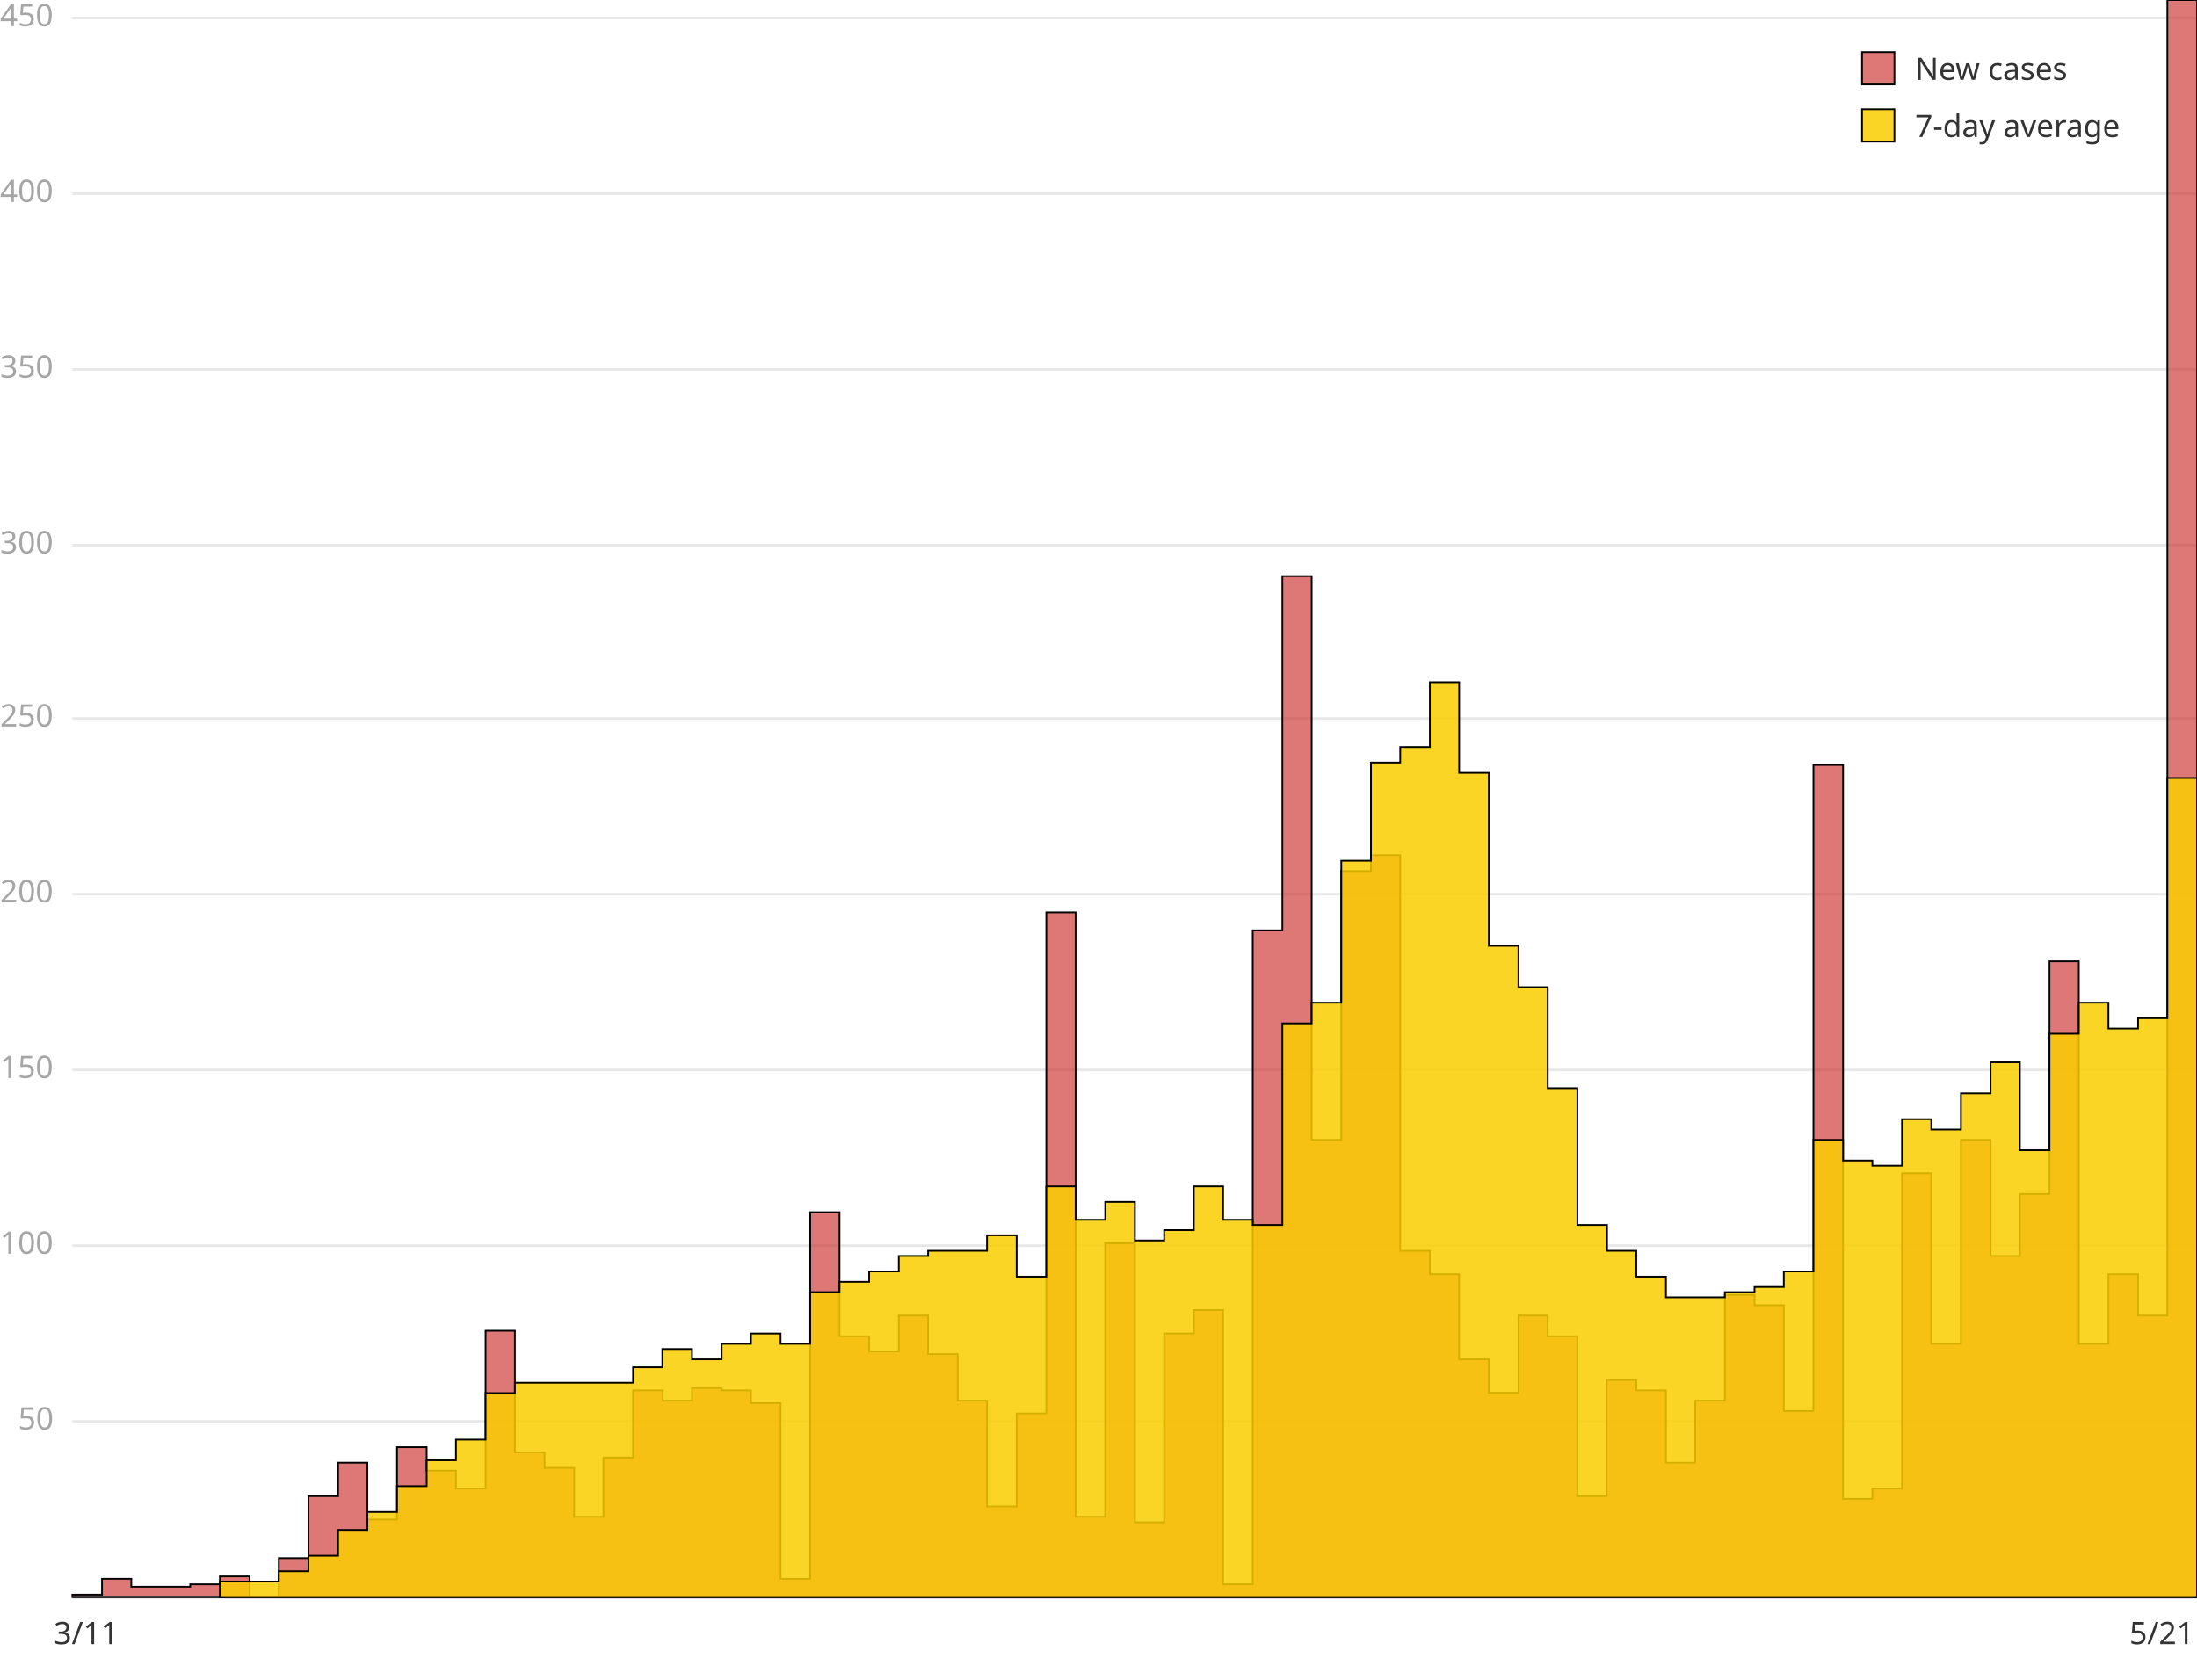
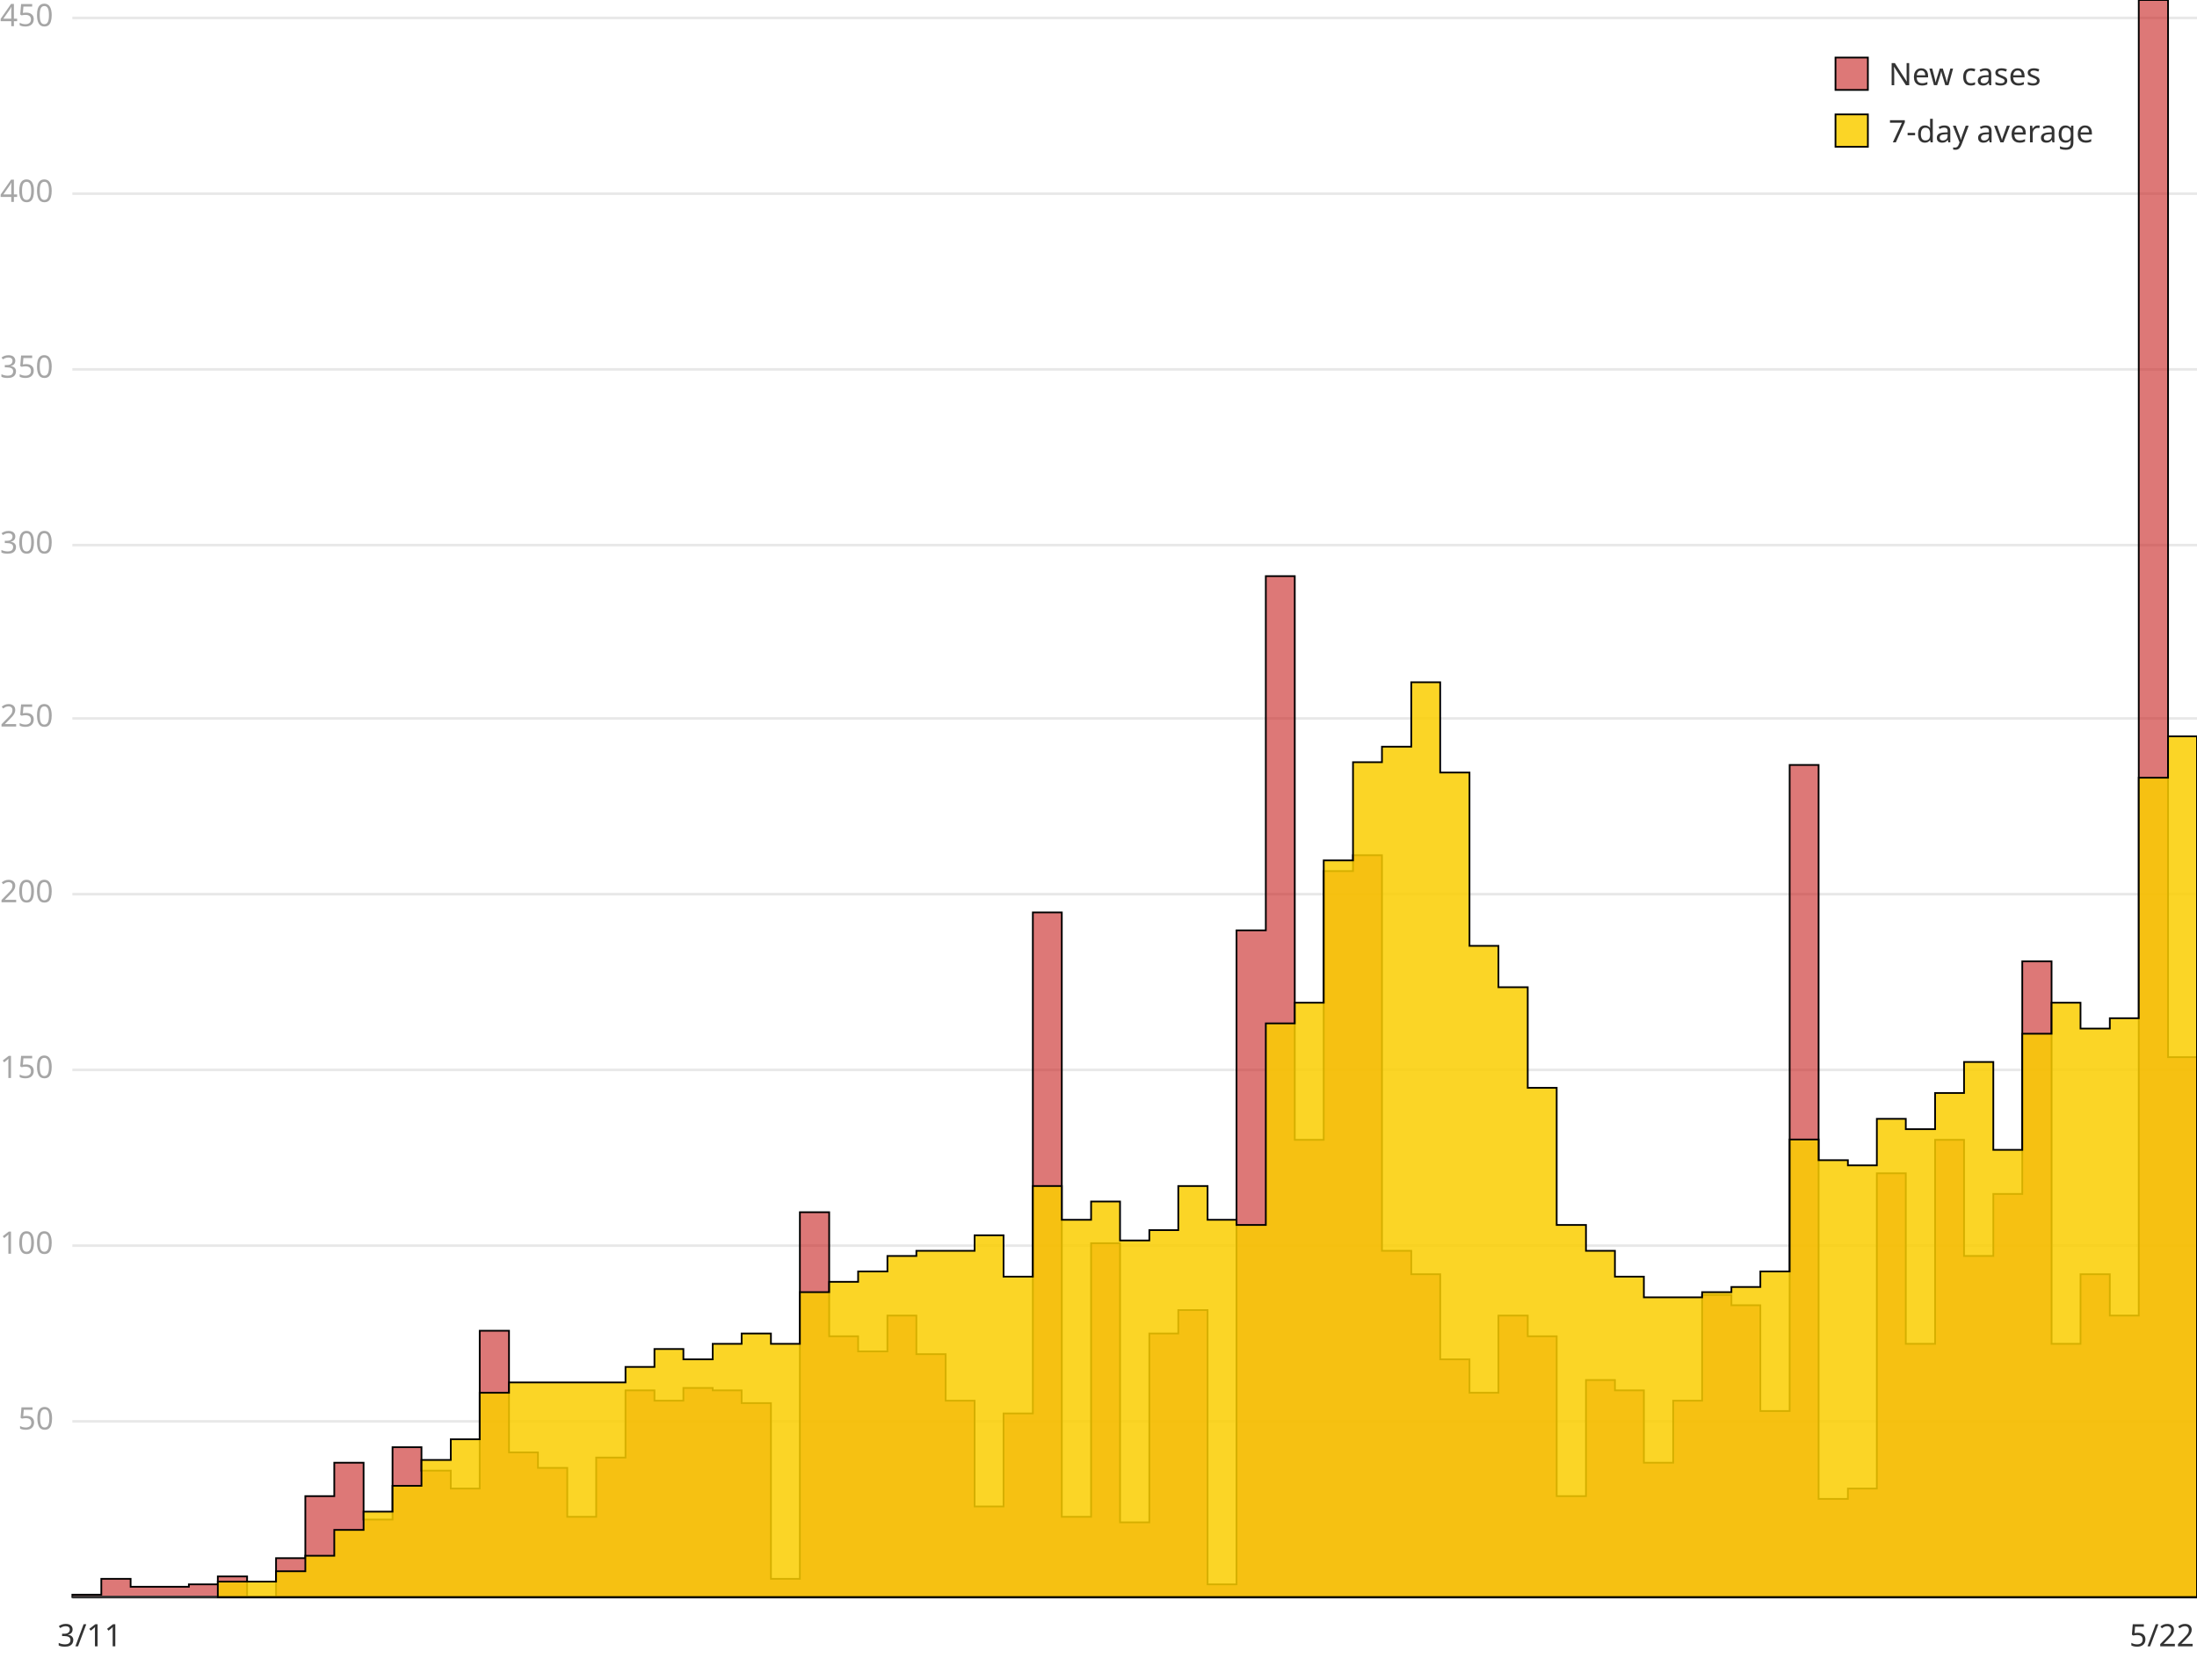
<svg xmlns="http://www.w3.org/2000/svg" xmlns:xlink="http://www.w3.org/1999/xlink" version="1.1" id="Layer_1" x="0px" y="0px" viewBox="0 0 637.5 487.5" style="enable-background:new 0 0 637.5 487.5;" xml:space="preserve">
  <style type="text/css">
	.st0{clip-path:url(#SVGID_2_);}
	.st1{clip-path:url(#SVGID_4_);fill:none;stroke:#E8E8E8;stroke-width:0.75;stroke-miterlimit:10;}
	.st2{clip-path:url(#SVGID_4_);fill:#C71E1D;}
	.st3{clip-path:url(#SVGID_4_);}
	.st4{fill:#C71E1D;fill-opacity:0.6;stroke:#000000;stroke-width:0.5;stroke-miterlimit:10;}
	.st5{clip-path:url(#SVGID_4_);fill:none;stroke:#333333;stroke-width:0.75;stroke-miterlimit:10;}
	.st6{fill:#A6A6A6;}
	.st7{font-family:'Roboto-Regular';}
	.st8{font-size:9px;}
	.st9{fill:#FACE00;fill-opacity:0.85;stroke:#000000;stroke-width:0.5;stroke-miterlimit:10;}
	.st10{fill:#333333;}
</style>
  <g>
    <defs>
      <rect id="SVGID_1_" width="637.5" height="487.5" />
    </defs>
    <clipPath id="SVGID_2_">
      <use xlink:href="#SVGID_1_" style="overflow:visible;" />
    </clipPath>
    <g class="st0">
      <defs>
        <rect id="SVGID_3_" width="637.5" height="483" />
      </defs>
      <clipPath id="SVGID_4_">
        <use xlink:href="#SVGID_3_" style="overflow:visible;" />
      </clipPath>
      <line class="st1" x1="21" y1="5.2" x2="637.5" y2="5.2" />
      <line class="st1" x1="21" y1="56.2" x2="637.5" y2="56.2" />
      <line class="st1" x1="21" y1="107.2" x2="637.5" y2="107.2" />
      <line class="st1" x1="21" y1="158.2" x2="637.5" y2="158.2" />
      <line class="st1" x1="21" y1="208.5" x2="637.5" y2="208.5" />
      <line class="st1" x1="21" y1="259.5" x2="637.5" y2="259.5" />
      <line class="st1" x1="21" y1="310.5" x2="637.5" y2="310.5" />
      <line class="st1" x1="21" y1="361.5" x2="637.5" y2="361.5" />
      <line class="st1" x1="21" y1="412.5" x2="637.5" y2="412.5" />
-       <path class="st2" d="M72.4,463.5h8.6H72.4z" />
+       <path class="st2" d="M71.7,463.5h8.4H71.7z" />
      <g class="st3">
-         <polygon class="st4" points="63.8,459.8 55.2,459.8 55.2,460.5 46.7,460.5 38.1,460.5 38.1,458.2 29.6,458.2 29.6,462.8      21,462.8 21,463.5 29.6,463.5 38.1,463.5 46.7,463.5 55.2,463.5 63.8,463.5 72.4,463.5 72.4,457.5 63.8,457.5    " />
-         <polygon class="st4" points="628.9,0 628.9,381.8 620.4,381.8 620.4,369.8 611.8,369.8 611.8,390 603.2,390 603.2,279 594.7,279      594.7,346.5 586.1,346.5 586.1,364.5 577.6,364.5 577.6,330.8 569,330.8 569,390 560.4,390 560.4,340.5 551.9,340.5 551.9,432      543.3,432 543.3,435 534.8,435 534.8,222 526.2,222 526.2,409.5 517.6,409.5 517.6,378.8 509.1,378.8 509.1,375.8 500.5,375.8      500.5,406.5 491.9,406.5 491.9,424.5 483.4,424.5 483.4,403.5 474.8,403.5 474.8,400.5 466.2,400.5 466.2,434.2 457.7,434.2      457.7,387.8 449.1,387.8 449.1,381.8 440.6,381.8 440.6,404.2 432,404.2 432,394.5 423.4,394.5 423.4,369.8 414.9,369.8      414.9,363 406.3,363 406.3,248.2 397.8,248.2 397.8,252.8 389.2,252.8 389.2,330.8 380.6,330.8 380.6,167.2 372.1,167.2      372.1,270 363.5,270 363.5,459.8 354.9,459.8 354.9,380.2 346.4,380.2 346.4,387 337.8,387 337.8,441.8 329.3,441.8 329.3,360.8      320.7,360.8 320.7,440.2 312.1,440.2 312.1,264.8 303.6,264.8 303.6,410.2 295,410.2 295,437.2 286.4,437.2 286.4,406.5      277.9,406.5 277.9,393 269.3,393 269.3,381.8 260.8,381.8 260.8,392.2 252.2,392.2 252.2,387.8 243.6,387.8 243.6,351.8      235.1,351.8 235.1,458.2 226.5,458.2 226.5,407.2 217.9,407.2 217.9,403.5 209.4,403.5 209.4,402.8 200.8,402.8 200.8,406.5      192.3,406.5 192.3,403.5 183.7,403.5 183.7,423 175.1,423 175.1,440.2 166.6,440.2 166.6,426 158,426 158,421.5 149.4,421.5      149.4,386.2 140.9,386.2 140.9,432 132.3,432 132.3,426.8 123.8,426.8 123.8,420 115.2,420 115.2,441 106.6,441 106.6,424.5      98.1,424.5 98.1,434.2 89.5,434.2 89.5,452.2 80.9,452.2 80.9,463.5 89.5,463.5 98.1,463.5 106.6,463.5 115.2,463.5 123.8,463.5      132.3,463.5 132.3,463.5 140.9,463.5 140.9,463.5 149.4,463.5 149.4,463.5 158,463.5 158,463.5 166.6,463.5 166.6,463.5      175.1,463.5 175.1,463.5 183.7,463.5 183.7,463.5 192.2,463.5 192.3,463.5 200.8,463.5 200.8,463.5 209.4,463.5 209.4,463.5      217.9,463.5 217.9,463.5 226.5,463.5 226.5,463.5 235.1,463.5 235.1,463.5 243.6,463.5 243.6,463.5 252.2,463.5 252.2,463.5      260.8,463.5 260.8,463.5 269.3,463.5 269.3,463.5 277.9,463.5 277.9,463.5 286.4,463.5 286.4,463.5 295,463.5 295,463.5      303.6,463.5 303.6,463.5 312.1,463.5 312.1,463.5 320.7,463.5 320.7,463.5 329.2,463.5 329.3,463.5 337.8,463.5 337.8,463.5      346.4,463.5 346.4,463.5 354.9,463.5 354.9,463.5 363.5,463.5 363.5,463.5 372.1,463.5 372.1,463.5 380.6,463.5 380.6,463.5      389.2,463.5 389.2,463.5 397.8,463.5 397.8,463.5 406.3,463.5 406.3,463.5 414.9,463.5 414.9,463.5 423.4,463.5 423.4,463.5      432,463.5 432,463.5 440.6,463.5 440.6,463.5 449.1,463.5 449.1,463.5 457.7,463.5 457.7,463.5 466.2,463.5 466.3,463.5      474.8,463.5 474.8,463.5 483.4,463.5 483.4,463.5 491.9,463.5 491.9,463.5 500.5,463.5 500.5,463.5 509.1,463.5 509.1,463.5      517.6,463.5 526.2,463.5 534.8,463.5 543.3,463.5 551.9,463.5 560.4,463.5 569,463.5 577.6,463.5 586.1,463.5 594.7,463.5      603.2,463.5 611.8,463.5 620.4,463.5 628.9,463.5 637.5,463.5 637.5,0    " />
+         <polygon class="st4" points="63.2,459.8 54.8,459.8 54.8,460.5 46.3,460.5 37.9,460.5 37.9,458.2 29.4,458.2 29.4,462.8      21,462.8 21,463.5 29.4,463.5 29.4,463.5 37.9,463.5 46.3,463.5 54.8,463.5 63.2,463.5 63.2,463.5 71.7,463.5 71.7,457.5      63.2,457.5    " />
+         <polygon class="st4" points="629.1,306.8 629.1,0 620.6,0 620.6,381.8 612.2,381.8 612.2,369.8 603.7,369.8 603.7,390 595.3,390      595.3,279 586.8,279 586.8,346.5 578.4,346.5 578.4,364.5 569.9,364.5 569.9,330.8 561.5,330.8 561.5,390 553,390 553,340.5      544.6,340.5 544.6,432 536.2,432 536.2,435 527.7,435 527.7,222 519.3,222 519.3,409.5 510.8,409.5 510.8,378.8 502.4,378.8      502.4,375.8 493.9,375.8 493.9,406.5 485.5,406.5 485.5,424.5 477,424.5 477,403.5 468.6,403.5 468.6,400.5 460.2,400.5      460.2,434.2 451.7,434.2 451.7,387.8 443.3,387.8 443.3,381.8 434.8,381.8 434.8,404.2 426.4,404.2 426.4,394.5 417.9,394.5      417.9,369.8 409.5,369.8 409.5,363 401,363 401,248.2 392.6,248.2 392.6,252.8 384.1,252.8 384.1,330.8 375.7,330.8 375.7,167.2      367.3,167.2 367.3,270 358.8,270 358.8,459.8 350.4,459.8 350.4,380.2 341.9,380.2 341.9,387 333.5,387 333.5,441.8 325,441.8      325,360.8 316.6,360.8 316.6,440.2 308.1,440.2 308.1,264.8 299.7,264.8 299.7,410.2 291.2,410.2 291.2,437.2 282.8,437.2      282.8,406.5 274.4,406.5 274.4,393 265.9,393 265.9,381.8 257.5,381.8 257.5,392.2 249,392.2 249,387.8 240.6,387.8 240.6,351.8      232.1,351.8 232.1,458.2 223.7,458.2 223.7,407.2 215.2,407.2 215.2,403.5 206.8,403.5 206.8,402.8 198.3,402.8 198.3,406.5      189.9,406.5 189.9,403.5 181.5,403.5 181.5,423 173,423 173,440.2 164.6,440.2 164.6,426 156.1,426 156.1,421.5 147.7,421.5      147.7,386.2 139.2,386.2 139.2,432 130.8,432 130.8,426.8 122.3,426.8 122.3,420 113.9,420 113.9,441 105.5,441 105.5,424.5      97,424.5 97,434.2 88.6,434.2 88.6,452.2 80.1,452.2 80.1,463.5 88.6,463.5 97,463.5 97,463.5 105.5,463.5 113.9,463.5      122.3,463.5 130.8,463.5 130.8,463.5 139.2,463.5 147.7,463.5 156.1,463.5 164.6,463.5 164.6,463.5 173,463.5 181.5,463.5      189.9,463.5 198.3,463.5 198.3,463.5 206.8,463.5 215.2,463.5 223.7,463.5 232.1,463.5 232.1,463.5 240.6,463.5 249,463.5      257.5,463.5 257.5,463.5 265.9,463.5 265.9,463.5 274.4,463.5 282.8,463.5 291.2,463.5 299.7,463.5 299.7,463.5 308.1,463.5      316.6,463.5 325,463.5 333.5,463.5 333.5,463.5 341.9,463.5 350.4,463.5 358.8,463.5 367.3,463.5 367.3,463.5 375.7,463.5      384.1,463.5 392.6,463.5 401,463.5 401,463.5 409.5,463.5 417.9,463.5 426.4,463.5 434.8,463.5 434.8,463.5 443.3,463.5      451.7,463.5 460.2,463.5 468.6,463.5 468.6,463.5 477,463.5 485.5,463.5 493.9,463.5 502.4,463.5 502.4,463.5 510.8,463.5      519.3,463.5 527.7,463.5 527.7,463.5 536.2,463.5 536.2,463.5 544.6,463.5 544.6,463.5 553,463.5 561.5,463.5 561.5,463.5      569.9,463.5 569.9,463.5 578.4,463.5 578.4,463.5 586.8,463.5 595.3,463.5 595.3,463.5 603.7,463.5 603.7,463.5 612.2,463.5      612.2,463.5 620.6,463.5 629.1,463.5 629.1,463.5 637.5,463.5 637.5,306.8    " />
      </g>
      <line class="st5" x1="21" y1="463.5" x2="637.5" y2="463.5" />
    </g>
    <g class="st0">
      <text transform="matrix(1 0 0 1 5.2559 414.8496)" class="st6 st7 st8">50</text>
    </g>
    <g class="st0">
      <text transform="matrix(1 0 0 1 2.929688e-03 363.8496)" class="st6 st7 st8">100</text>
    </g>
    <g class="st0">
      <text transform="matrix(1 0 0 1 2.929688e-03 312.8496)" class="st6 st7 st8">150</text>
    </g>
    <g class="st0">
      <text transform="matrix(1 0 0 1 2.929688e-03 261.8496)" class="st6 st7 st8">200</text>
    </g>
    <g class="st0">
      <text transform="matrix(1 0 0 1 2.929688e-03 210.8496)" class="st6 st7 st8">250</text>
    </g>
    <g class="st0">
      <text transform="matrix(1 0 0 1 2.929688e-03 160.5996)" class="st6 st7 st8">300</text>
    </g>
    <g class="st0">
      <text transform="matrix(1 0 0 1 2.929688e-03 109.5996)" class="st6 st7 st8">350</text>
    </g>
    <g class="st0">
      <text transform="matrix(1 0 0 1 2.929688e-03 58.5996)" class="st6 st7 st8">400</text>
    </g>
    <g class="st0">
      <text transform="matrix(1 0 0 1 2.929688e-03 7.5996)" class="st6 st7 st8">450</text>
    </g>
  </g>
-   <polygon class="st9" points="628.9,225.8 628.9,295.5 620.4,295.5 620.4,298.5 611.8,298.5 611.8,291 603.2,291 603.2,300   594.7,300 594.7,333.8 586.1,333.8 586.1,308.3 577.6,308.3 577.6,317.3 569,317.3 569,327.8 560.4,327.8 560.4,324.8 551.9,324.8   551.9,338.3 543.3,338.3 543.3,336.8 534.8,336.8 534.8,330.8 526.2,330.8 526.2,369 517.6,369 517.6,373.5 509.1,373.5 509.1,375   500.5,375 500.5,376.5 491.9,376.5 491.9,376.5 483.4,376.5 483.4,370.5 474.8,370.5 474.8,363 466.3,363 466.3,355.5 457.7,355.5   457.7,315.8 449.1,315.8 449.1,286.5 440.6,286.5 440.6,274.5 432,274.5 432,224.3 423.4,224.3 423.4,198 414.9,198 414.9,216.8   406.3,216.8 406.3,221.3 397.8,221.3 397.8,249.8 389.2,249.8 389.2,291 380.6,291 380.6,297 372.1,297 372.1,355.5 363.5,355.5   363.5,354 354.9,354 354.9,344.3 346.4,344.3 346.4,357 337.8,357 337.8,360 329.3,360 329.3,348.8 320.7,348.8 320.7,354   312.1,354 312.1,344.3 303.6,344.3 303.6,370.5 295,370.5 295,358.5 286.4,358.5 286.4,363 277.9,363 277.9,363 269.3,363   269.3,364.5 260.8,364.5 260.8,369 252.2,369 252.2,372 243.6,372 243.6,375 235.1,375 235.1,390 226.5,390 226.5,387 217.9,387   217.9,390 209.4,390 209.4,394.5 200.8,394.5 200.8,391.5 192.2,391.5 192.2,396.8 183.7,396.8 183.7,401.3 175.1,401.3   175.1,401.3 166.6,401.3 166.6,401.3 158,401.3 158,401.3 149.4,401.3 149.4,404.3 140.9,404.3 140.9,417.8 132.3,417.8   132.3,423.8 123.8,423.8 123.8,431.3 115.2,431.3 115.2,438.8 106.6,438.8 106.6,444 98.1,444 98.1,451.5 89.5,451.5 89.5,456   80.9,456 80.9,459 72.4,459 63.8,459 63.8,463.5 72.4,463.5 80.9,463.5 89.5,463.5 98.1,463.5 106.6,463.5 115.2,463.5 123.8,463.5   132.3,463.5 132.3,463.5 140.9,463.5 140.9,463.5 149.4,463.5 149.4,463.5 158,463.5 158,463.5 166.6,463.5 166.6,463.5   175.1,463.5 175.1,463.5 183.7,463.5 183.7,463.5 192.2,463.5 192.3,463.5 200.8,463.5 200.8,463.5 209.4,463.5 209.4,463.5   217.9,463.5 217.9,463.5 226.5,463.5 226.5,463.5 235.1,463.5 235.1,463.5 243.6,463.5 243.6,463.5 252.2,463.5 252.2,463.5   260.8,463.5 260.8,463.5 269.3,463.5 269.3,463.5 277.9,463.5 277.9,463.5 286.4,463.5 286.4,463.5 295,463.5 295,463.5   303.6,463.5 303.6,463.5 312.1,463.5 312.1,463.5 320.7,463.5 320.7,463.5 329.2,463.5 329.3,463.5 337.8,463.5 337.8,463.5   346.4,463.5 346.4,463.5 354.9,463.5 354.9,463.5 363.5,463.5 363.5,463.5 372.1,463.5 372.1,463.5 380.6,463.5 380.6,463.5   389.2,463.5 389.2,463.5 397.8,463.5 397.8,463.5 406.3,463.5 406.3,463.5 414.9,463.5 414.9,463.5 423.4,463.5 423.4,463.5   432,463.5 432,463.5 440.6,463.5 440.6,463.5 449.1,463.5 449.1,463.5 457.7,463.5 457.7,463.5 466.2,463.5 466.3,463.5   474.8,463.5 474.8,463.5 483.4,463.5 483.4,463.5 491.9,463.5 491.9,463.5 500.5,463.5 500.5,463.5 509.1,463.5 509.1,463.5   517.6,463.5 526.2,463.5 534.8,463.5 543.3,463.5 551.9,463.5 560.4,463.5 569,463.5 577.6,463.5 586.1,463.5 594.7,463.5   603.2,463.5 611.8,463.5 620.4,463.5 628.9,463.5 637.5,463.5 637.5,225.8 " />
-   <text transform="matrix(1 0 0 1 555.6905 23.1687)" class="st10 st7 st8">New cases</text>
-   <rect x="540.3" y="15.1" class="st4" width="9.4" height="9.4" />
-   <text transform="matrix(1 0 0 1 555.6905 39.7532)" class="st10 st7 st8">7-day average</text>
-   <rect x="540.3" y="31.7" class="st9" width="9.4" height="9.4" />
+   <polygon class="st9" points="629.1,213.7 629.1,225.7 620.6,225.7 620.6,295.5 612.2,295.5 612.2,298.5 603.7,298.5 603.7,291   595.3,291 595.3,300 586.8,300 586.8,333.7 578.4,333.7 578.4,308.2 569.9,308.2 569.9,317.2 561.5,317.2 561.5,327.7 553,327.7   553,324.7 544.6,324.7 544.6,338.2 536.2,338.2 536.2,336.7 527.7,336.7 527.7,330.7 519.3,330.7 519.3,369 510.8,369 510.8,373.5   502.4,373.5 502.4,375 493.9,375 493.9,376.5 485.5,376.5 477,376.5 477,370.5 468.6,370.5 468.6,363 460.2,363 460.2,355.5   451.7,355.5 451.7,315.7 443.3,315.7 443.3,286.5 434.8,286.5 434.8,274.5 426.4,274.5 426.4,224.2 417.9,224.2 417.9,198   409.5,198 409.5,216.7 401,216.7 401,221.2 392.6,221.2 392.6,249.7 384.1,249.7 384.1,291 375.7,291 375.7,297 367.3,297   367.3,355.5 358.8,355.5 358.8,354 350.4,354 350.4,344.2 341.9,344.2 341.9,357 333.5,357 333.5,360 325,360 325,348.7   316.6,348.7 316.6,354 308.1,354 308.1,344.2 299.7,344.2 299.7,370.5 291.2,370.5 291.2,358.5 282.8,358.5 282.8,363 274.4,363   265.9,363 265.9,364.5 257.5,364.5 257.5,369 249,369 249,372 240.6,372 240.6,375 232.1,375 232.1,390 223.7,390 223.7,387   215.2,387 215.2,390 206.8,390 206.8,394.5 198.3,394.5 198.3,391.5 189.9,391.5 189.9,396.7 181.5,396.7 181.5,401.2 173,401.2   164.6,401.2 164.6,401.2 156.1,401.2 147.7,401.2 147.7,404.2 139.2,404.2 139.2,417.7 130.8,417.7 130.8,423.7 122.3,423.7   122.3,431.2 113.9,431.2 113.9,438.7 105.5,438.7 105.5,444 97,444 97,451.5 88.6,451.5 88.6,456 80.1,456 80.1,459 71.7,459   63.2,459 63.2,463.5 71.7,463.5 80.1,463.5 88.6,463.5 97,463.5 97,463.5 105.5,463.5 113.9,463.5 122.3,463.5 130.8,463.5   130.8,463.5 139.2,463.5 147.7,463.5 156.1,463.5 164.6,463.5 164.6,463.5 173,463.5 181.5,463.5 189.9,463.5 198.3,463.5   198.3,463.5 206.8,463.5 215.2,463.5 223.7,463.5 232.1,463.5 232.1,463.5 240.6,463.5 249,463.5 257.5,463.5 257.5,463.5   265.9,463.5 265.9,463.5 274.4,463.5 282.8,463.5 291.2,463.5 299.7,463.5 299.7,463.5 308.1,463.5 316.6,463.5 325,463.5   333.5,463.5 333.5,463.5 341.9,463.5 350.4,463.5 358.8,463.5 367.3,463.5 367.3,463.5 375.7,463.5 384.1,463.5 392.6,463.5   401,463.5 401,463.5 409.5,463.5 417.9,463.5 426.4,463.5 434.8,463.5 434.8,463.5 443.3,463.5 451.7,463.5 460.2,463.5   468.6,463.5 468.6,463.5 477,463.5 485.5,463.5 493.9,463.5 502.4,463.5 502.4,463.5 510.8,463.5 519.3,463.5 527.7,463.5   527.7,463.5 536.2,463.5 536.2,463.5 544.6,463.5 544.6,463.5 553,463.5 561.5,463.5 561.5,463.5 569.9,463.5 569.9,463.5   578.4,463.5 578.4,463.5 586.8,463.5 595.3,463.5 595.3,463.5 603.7,463.5 603.7,463.5 612.2,463.5 612.2,463.5 620.6,463.5   629.1,463.5 629.1,463.5 637.5,463.5 637.5,213.7 " />
+   <text transform="matrix(1 0 0 1 548.0192 24.7291)" class="st10 st7 st8">New cases</text>
+   <rect x="532.6" y="16.7" class="st4" width="9.4" height="9.4" />
+   <text transform="matrix(1 0 0 1 548.0192 41.3136)" class="st10 st7 st8">7-day average</text>
+   <rect x="532.6" y="33.2" class="st9" width="9.4" height="9.4" />
  <g>
-     <text transform="matrix(1 0 0 1 617.8932 477.1576)" class="st10 st7 st8">5/21</text>
+     <text transform="matrix(1 0 0 1 617.8929 477.7933)" class="st10 st7 st8">5/22</text>
  </g>
  <g>
-     <text transform="matrix(1 0 0 1 15.6274 477.1575)" class="st10 st7 st8">3/11</text>
+     <text transform="matrix(1 0 0 1 16.6274 477.7934)" class="st10 st7 st8">3/11</text>
  </g>
</svg>
